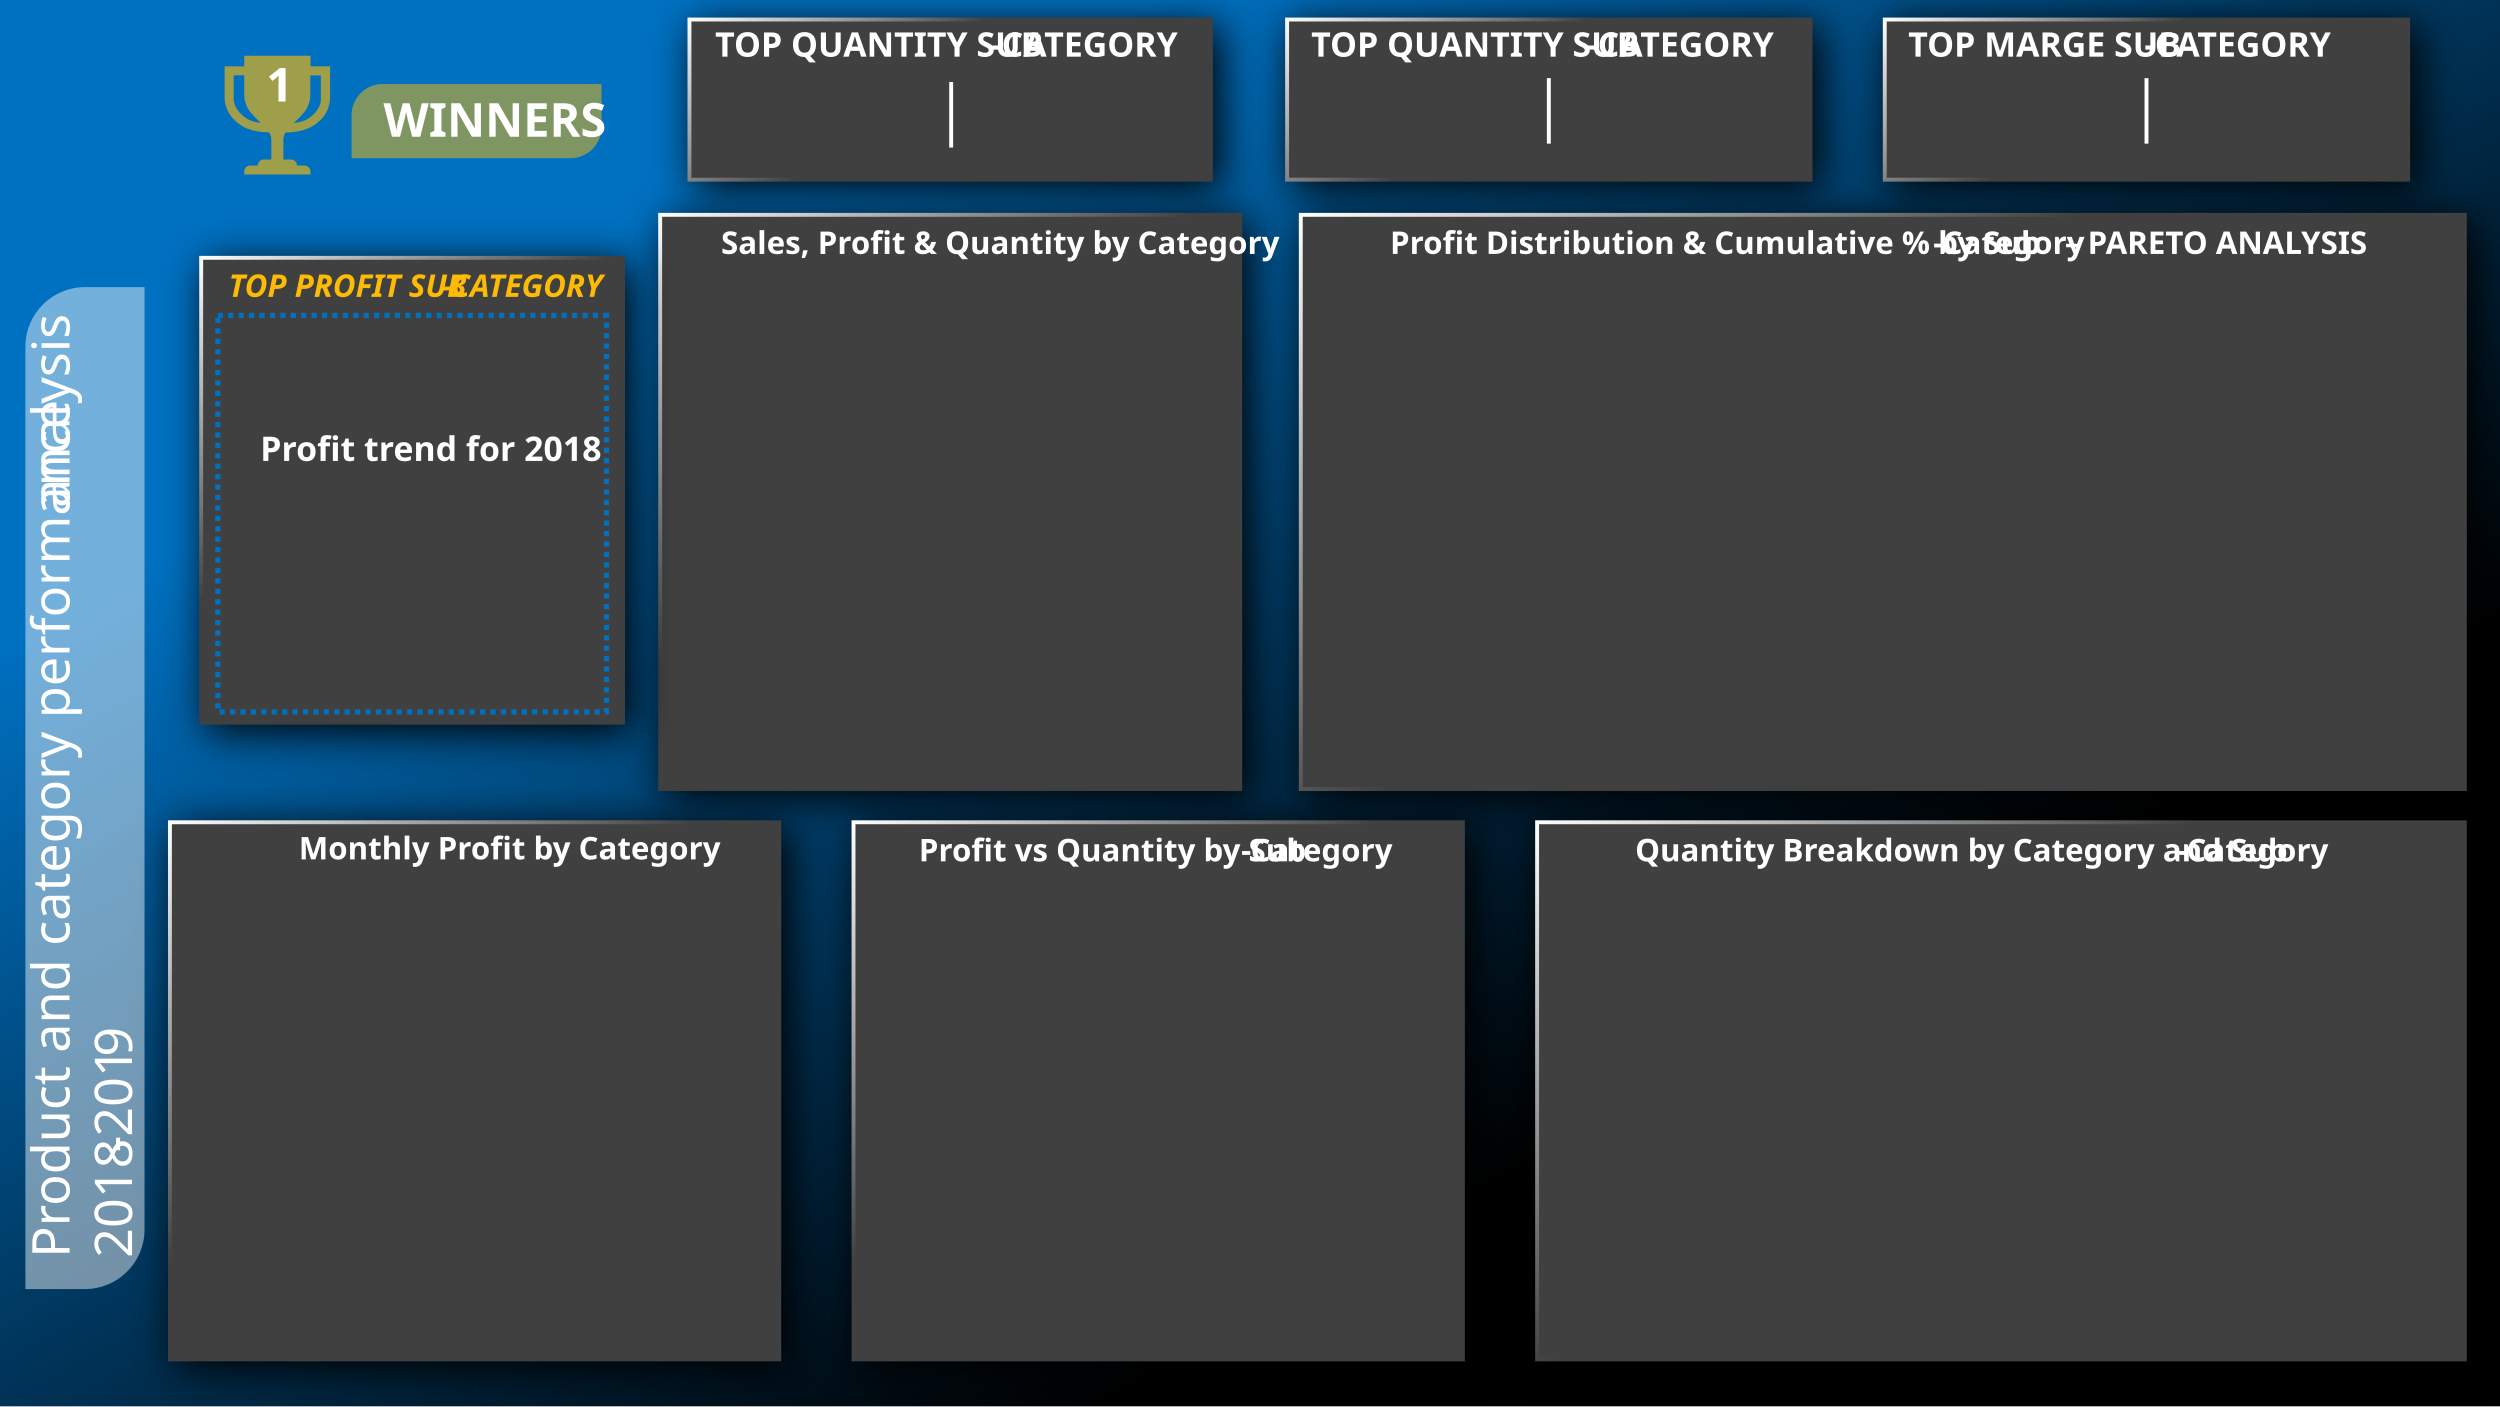
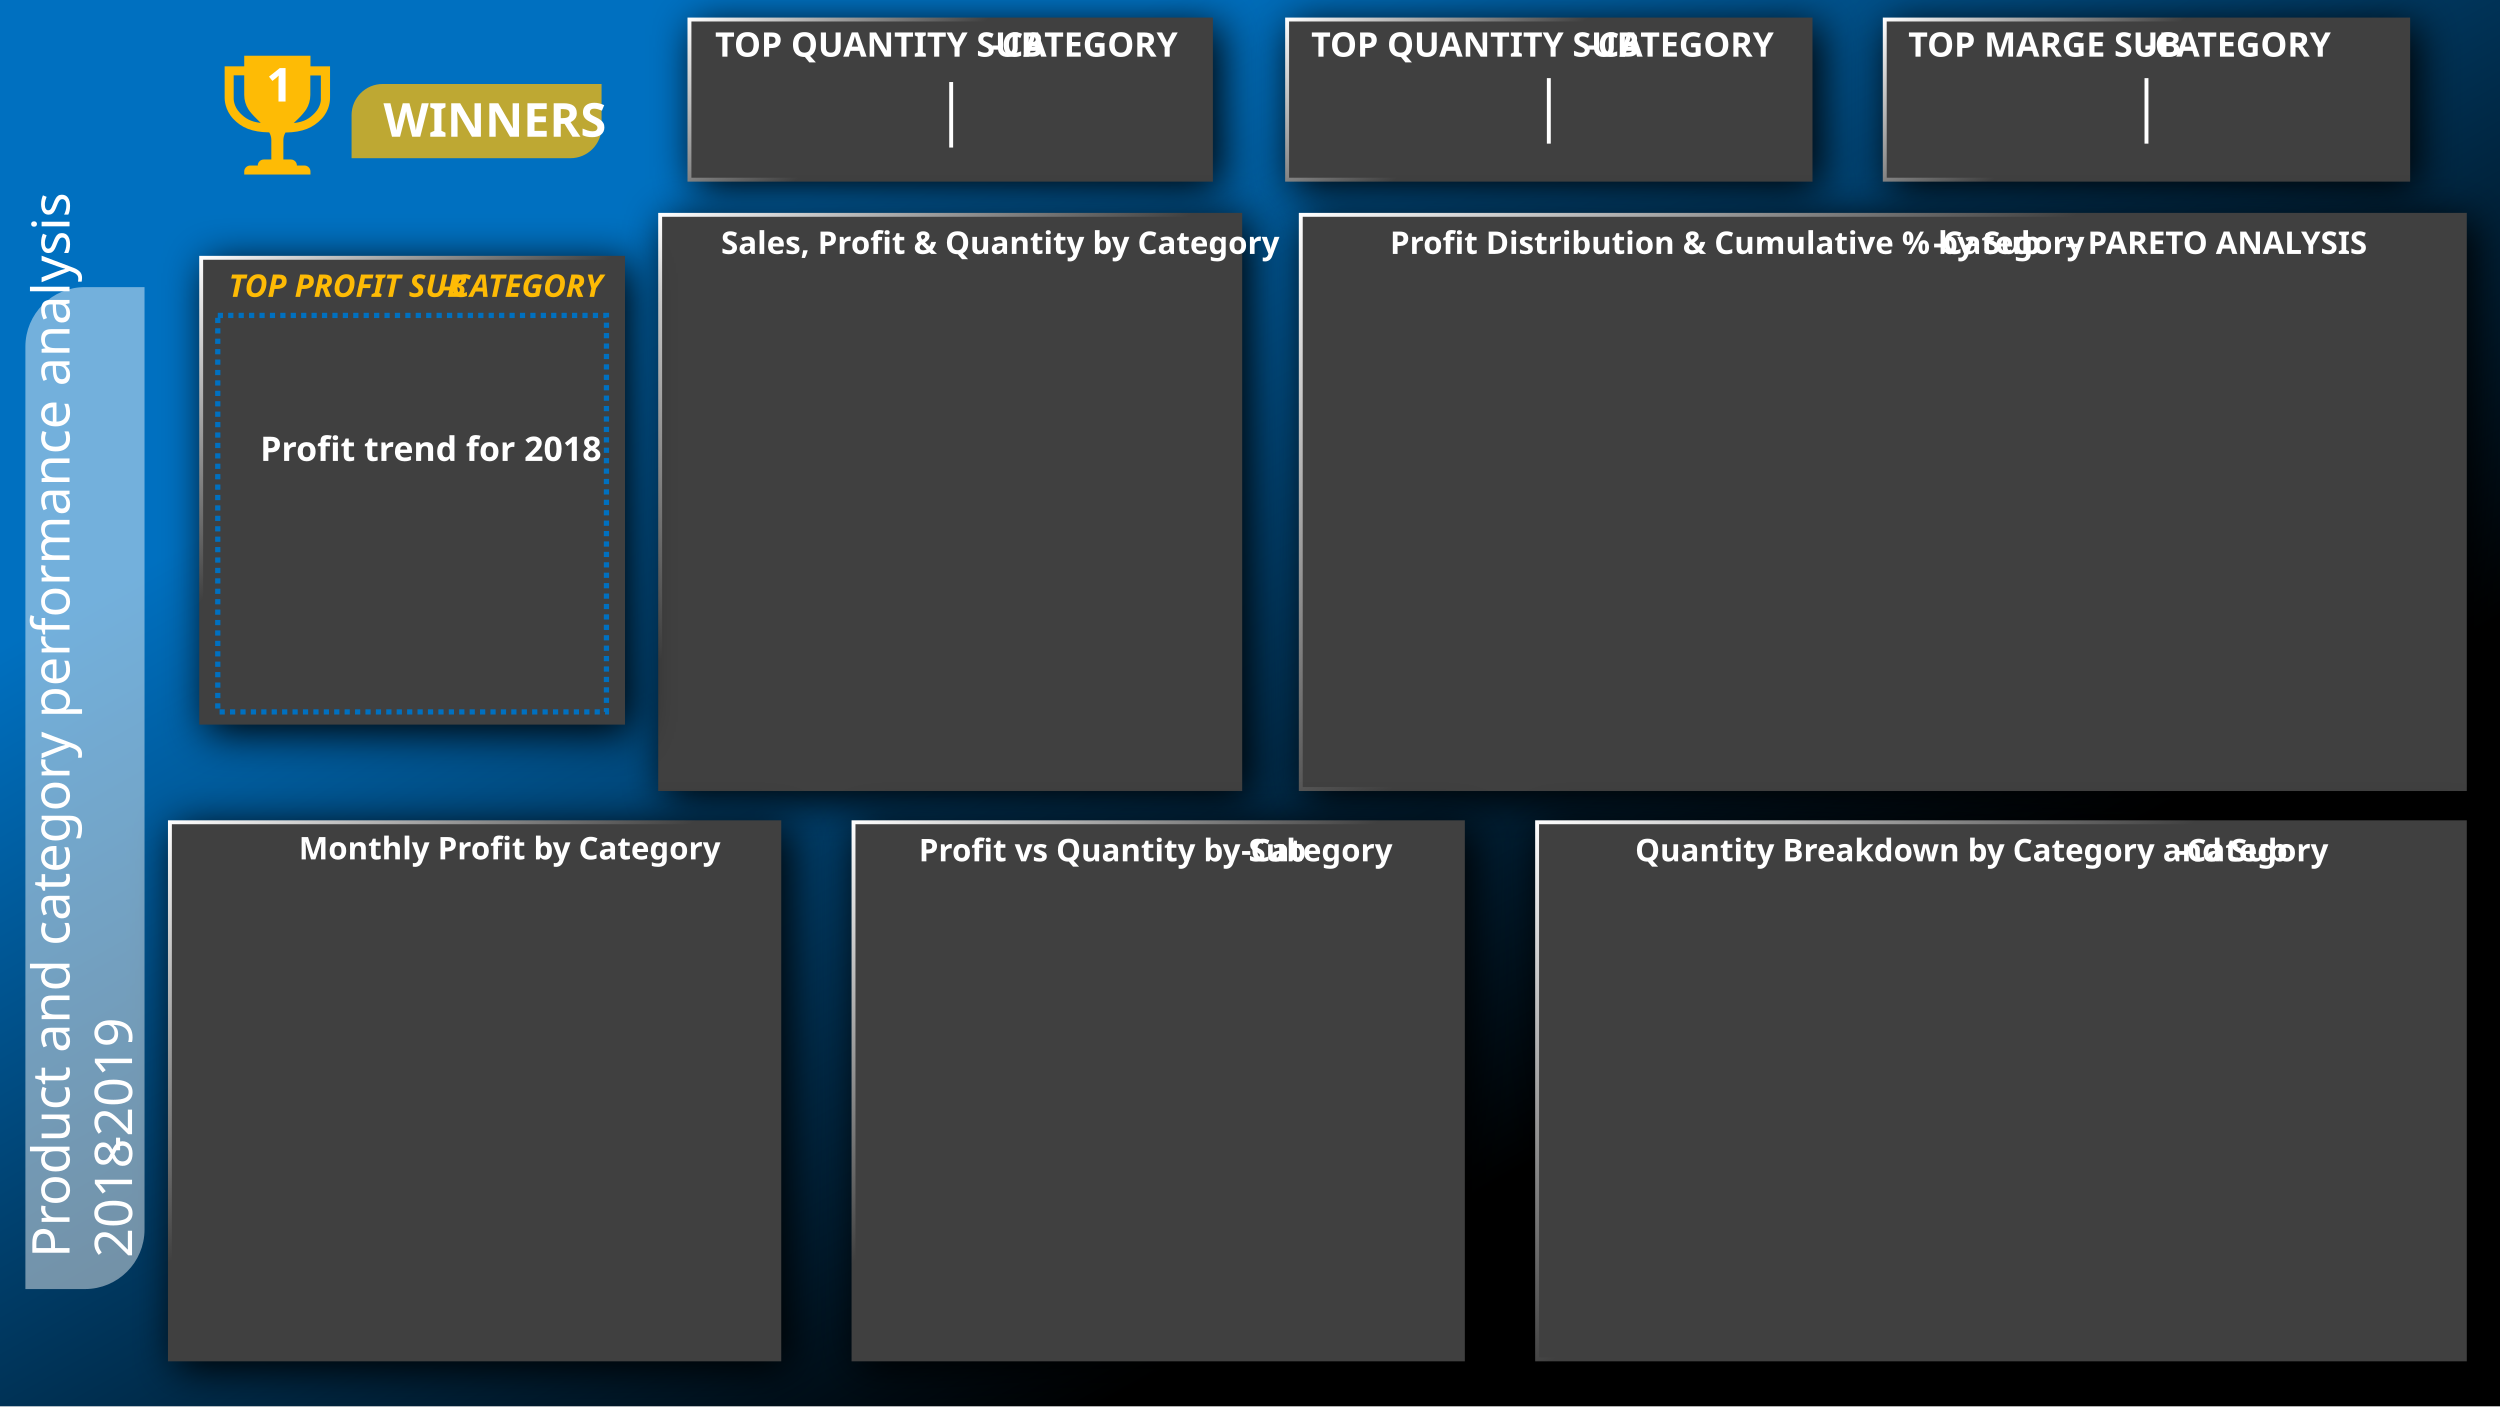
<svg xmlns="http://www.w3.org/2000/svg" width="1280" height="720" overflow="hidden">
  <defs>
    <filter id="fx0" x="-10%" y="-10%" width="120%" height="120%" filterUnits="userSpaceOnUse" primitiveUnits="userSpaceOnUse">
      <feComponentTransfer color-interpolation-filters="sRGB">
        <feFuncR type="discrete" tableValues="0 0" />
        <feFuncG type="discrete" tableValues="0 0" />
        <feFuncB type="discrete" tableValues="0 0" />
        <feFuncA type="linear" slope="1" intercept="0" />
      </feComponentTransfer>
      <feGaussianBlur stdDeviation="5.349 5.333" />
    </filter>
    <filter id="fx1" x="-10%" y="-10%" width="120%" height="120%" filterUnits="userSpaceOnUse" primitiveUnits="userSpaceOnUse">
      <feComponentTransfer color-interpolation-filters="sRGB">
        <feFuncR type="discrete" tableValues="0 0" />
        <feFuncG type="discrete" tableValues="0 0" />
        <feFuncB type="discrete" tableValues="0 0" />
        <feFuncA type="linear" slope="1" intercept="0" />
      </feComponentTransfer>
      <feGaussianBlur stdDeviation="5.333 5.333" />
    </filter>
    <filter id="fx2" x="-10%" y="-10%" width="120%" height="120%" filterUnits="userSpaceOnUse" primitiveUnits="userSpaceOnUse">
      <feComponentTransfer color-interpolation-filters="sRGB">
        <feFuncR type="discrete" tableValues="0 0" />
        <feFuncG type="discrete" tableValues="0 0" />
        <feFuncB type="discrete" tableValues="0 0" />
        <feFuncA type="linear" slope="1" intercept="0" />
      </feComponentTransfer>
      <feGaussianBlur stdDeviation="5.333 5.333" />
    </filter>
    <filter id="fx3" x="-10%" y="-10%" width="120%" height="120%" filterUnits="userSpaceOnUse" primitiveUnits="userSpaceOnUse">
      <feComponentTransfer color-interpolation-filters="sRGB">
        <feFuncR type="discrete" tableValues="0 0" />
        <feFuncG type="discrete" tableValues="0 0" />
        <feFuncB type="discrete" tableValues="0 0" />
        <feFuncA type="linear" slope="1" intercept="0" />
      </feComponentTransfer>
      <feGaussianBlur stdDeviation="5.348 5.333" />
    </filter>
    <filter id="fx4" x="-10%" y="-10%" width="120%" height="120%" filterUnits="userSpaceOnUse" primitiveUnits="userSpaceOnUse">
      <feComponentTransfer color-interpolation-filters="sRGB">
        <feFuncR type="discrete" tableValues="0 0" />
        <feFuncG type="discrete" tableValues="0 0" />
        <feFuncB type="discrete" tableValues="0 0" />
        <feFuncA type="linear" slope="1" intercept="0" />
      </feComponentTransfer>
      <feGaussianBlur stdDeviation="5.333 5.333" />
    </filter>
    <filter id="fx5" x="-10%" y="-10%" width="120%" height="120%" filterUnits="userSpaceOnUse" primitiveUnits="userSpaceOnUse">
      <feComponentTransfer color-interpolation-filters="sRGB">
        <feFuncR type="discrete" tableValues="0 0" />
        <feFuncG type="discrete" tableValues="0 0" />
        <feFuncB type="discrete" tableValues="0 0" />
        <feFuncA type="linear" slope="1" intercept="0" />
      </feComponentTransfer>
      <feGaussianBlur stdDeviation="5.343 5.349" />
    </filter>
    <filter id="fx6" x="-10%" y="-10%" width="120%" height="120%" filterUnits="userSpaceOnUse" primitiveUnits="userSpaceOnUse">
      <feComponentTransfer color-interpolation-filters="sRGB">
        <feFuncR type="discrete" tableValues="0 0" />
        <feFuncG type="discrete" tableValues="0 0" />
        <feFuncB type="discrete" tableValues="0 0" />
        <feFuncA type="linear" slope="1" intercept="0" />
      </feComponentTransfer>
      <feGaussianBlur stdDeviation="5.333 5.349" />
    </filter>
    <filter id="fx7" x="-10%" y="-10%" width="120%" height="120%" filterUnits="userSpaceOnUse" primitiveUnits="userSpaceOnUse">
      <feComponentTransfer color-interpolation-filters="sRGB">
        <feFuncR type="discrete" tableValues="0 0" />
        <feFuncG type="discrete" tableValues="0 0" />
        <feFuncB type="discrete" tableValues="0 0" />
        <feFuncA type="linear" slope="1" intercept="0" />
      </feComponentTransfer>
      <feGaussianBlur stdDeviation="5.333 5.349" />
    </filter>
    <filter id="fx8" x="-10%" y="-10%" width="120%" height="120%" filterUnits="userSpaceOnUse" primitiveUnits="userSpaceOnUse">
      <feComponentTransfer color-interpolation-filters="sRGB">
        <feFuncR type="discrete" tableValues="0 0" />
        <feFuncG type="discrete" tableValues="0 0" />
        <feFuncB type="discrete" tableValues="0 0" />
        <feFuncA type="linear" slope="1" intercept="0" />
      </feComponentTransfer>
      <feGaussianBlur stdDeviation="5.333 5.333" />
    </filter>
    <clipPath id="clip9">
      <rect x="0" y="0" width="1280" height="720" />
    </clipPath>
    <linearGradient x1="332.344" y1="-186.944" x2="947.656" y2="906.944" gradientUnits="userSpaceOnUse" spreadMethod="reflect" id="fill10">
      <stop offset="0" stop-color="#0070C0" />
      <stop offset="0.23" stop-color="#0070C0" />
      <stop offset="0.72" />
      <stop offset="1" />
    </linearGradient>
    <clipPath id="clip11">
      <path d="M353 10 353 92 620 92 620 10ZM1.90735e-05 1.07288e-05 1280 1.07288e-05 1280 720 1.90735e-05 720Z" fill-rule="evenodd" clip-rule="evenodd" />
    </clipPath>
    <clipPath id="clip12">
      <rect x="0" y="0" width="168" height="75" />
    </clipPath>
    <linearGradient x1="410.247" y1="-39.875" x2="562.753" y2="141.875" gradientUnits="userSpaceOnUse" spreadMethod="reflect" id="stroke13">
      <stop offset="0" stop-color="#FFFFFF" />
      <stop offset="0.42" stop-color="#404040" />
      <stop offset="1" stop-color="#404040" />
    </linearGradient>
    <clipPath id="clip14">
      <path d="M659 10 659 92 927 92 927 10ZM1.90735e-05 1.07288e-05 1280 1.07288e-05 1280 720 1.90735e-05 720Z" fill-rule="evenodd" clip-rule="evenodd" />
    </clipPath>
    <linearGradient x1="716.54" y1="-40.121" x2="869.46" y2="142.121" gradientUnits="userSpaceOnUse" spreadMethod="reflect" id="stroke15">
      <stop offset="0" stop-color="#FFFFFF" />
      <stop offset="0.42" stop-color="#404040" />
      <stop offset="1" stop-color="#404040" />
    </linearGradient>
    <clipPath id="clip16">
      <path d="M965 10 965 92 1233 92 1233 10ZM1.90735e-05 1.07288e-05 1280 1.07288e-05 1280 720 1.90735e-05 720Z" fill-rule="evenodd" clip-rule="evenodd" />
    </clipPath>
    <linearGradient x1="1022.54" y1="-40.121" x2="1175.46" y2="142.121" gradientUnits="userSpaceOnUse" spreadMethod="reflect" id="stroke17">
      <stop offset="0" stop-color="#FFFFFF" />
      <stop offset="0.42" stop-color="#404040" />
      <stop offset="1" stop-color="#404040" />
    </linearGradient>
    <clipPath id="clip18">
      <path d="M338 110 338 404 635 404 635 110ZM1.90735e-05 1.07288e-05 1280 1.07288e-05 1280 720 1.90735e-05 720Z" fill-rule="evenodd" clip-rule="evenodd" />
    </clipPath>
    <clipPath id="clip19">
      <rect x="0" y="0" width="183" height="181" />
    </clipPath>
    <linearGradient x1="351.854" y1="96.536" x2="621.146" y2="417.464" gradientUnits="userSpaceOnUse" spreadMethod="reflect" id="stroke20">
      <stop offset="0" stop-color="#FFFFFF" />
      <stop offset="0.42" stop-color="#404040" />
      <stop offset="1" stop-color="#404040" />
    </linearGradient>
    <clipPath id="clip21">
      <path d="M666 110 666 404 1262 404 1262 110ZM1.90735e-05 1.07288e-05 1280 1.07288e-05 1280 720 1.90735e-05 720Z" fill-rule="evenodd" clip-rule="evenodd" />
    </clipPath>
    <linearGradient x1="767.585" y1="22.921" x2="1160.42" y2="491.079" gradientUnits="userSpaceOnUse" spreadMethod="reflect" id="stroke22">
      <stop offset="0" stop-color="#FFFFFF" />
      <stop offset="0.42" stop-color="#404040" />
      <stop offset="1" stop-color="#404040" />
    </linearGradient>
    <clipPath id="clip23">
      <path d="M787 421 787 696 1262 696 1262 421ZM1.90735e-05 1.07288e-05 1280 1.07288e-05 1280 720 1.90735e-05 720Z" fill-rule="evenodd" clip-rule="evenodd" />
    </clipPath>
    <clipPath id="clip24">
      <rect x="0" y="0" width="272" height="172" />
    </clipPath>
    <linearGradient x1="857.76" y1="359.787" x2="1191.24" y2="757.213" gradientUnits="userSpaceOnUse" spreadMethod="reflect" id="stroke25">
      <stop offset="0" stop-color="#FFFFFF" />
      <stop offset="0.42" stop-color="#404040" />
      <stop offset="1" stop-color="#404040" />
    </linearGradient>
    <clipPath id="clip26">
      <path d="M437 421 437 696 749 696 749 421ZM1.90735e-05 1.07288e-05 1280 1.07288e-05 1280 720 1.90735e-05 720Z" fill-rule="evenodd" clip-rule="evenodd" />
    </clipPath>
    <linearGradient x1="459.933" y1="399.917" x2="726.067" y2="717.083" gradientUnits="userSpaceOnUse" spreadMethod="reflect" id="stroke27">
      <stop offset="0" stop-color="#FFFFFF" />
      <stop offset="0.42" stop-color="#404040" />
      <stop offset="1" stop-color="#404040" />
    </linearGradient>
    <clipPath id="clip28">
      <path d="M87 421 87 696 399 696 399 421ZM1.90735e-05 1.07288e-05 1280 1.07288e-05 1280 720 1.90735e-05 720Z" fill-rule="evenodd" clip-rule="evenodd" />
    </clipPath>
    <linearGradient x1="109.933" y1="399.917" x2="376.067" y2="717.083" gradientUnits="userSpaceOnUse" spreadMethod="reflect" id="stroke29">
      <stop offset="0" stop-color="#FFFFFF" />
      <stop offset="0.42" stop-color="#404040" />
      <stop offset="1" stop-color="#404040" />
    </linearGradient>
    <clipPath id="clip30">
      <path d="M103 132 103 370 319 370 319 132ZM1.90735e-05 1.07288e-05 1280 1.07288e-05 1280 720 1.90735e-05 720Z" fill-rule="evenodd" clip-rule="evenodd" />
    </clipPath>
    <linearGradient x1="106.875" y1="126.909" x2="315.125" y2="375.091" gradientUnits="userSpaceOnUse" spreadMethod="reflect" id="stroke31">
      <stop offset="0" stop-color="#FFFFFF" />
      <stop offset="0.42" stop-color="#404040" />
      <stop offset="1" stop-color="#404040" />
    </linearGradient>
  </defs>
  <g clip-path="url(#clip9)">
    <rect x="0" y="0" width="1280" height="720" fill="url(#fill10)" />
    <g clip-path="url(#clip11)">
      <g filter="url(#fx0)" transform="matrix(1.99405 0 0 2 323 -20)">
        <g clip-path="url(#clip12)">
          <rect x="16.936" y="16.886" width="133.899" height="41" stroke="#FF0000" stroke-miterlimit="8" fill="#404040" />
        </g>
      </g>
    </g>
    <rect x="353" y="10" width="267" height="82" stroke="url(#stroke13)" stroke-width="2" stroke-miterlimit="8" fill="#404040" />
    <g clip-path="url(#clip14)">
      <g filter="url(#fx1)" transform="matrix(2 0 0 2 629 -20)">
        <g>
          <rect x="16.886" y="16.886" width="134" height="41" stroke="#FF0000" stroke-miterlimit="8" fill="#404040" />
        </g>
      </g>
    </g>
    <rect x="659" y="10" width="268" height="82" stroke="url(#stroke15)" stroke-width="2" stroke-miterlimit="8" fill="#404040" />
    <g clip-path="url(#clip16)">
      <g filter="url(#fx2)" transform="matrix(2 0 0 2 935 -20)">
        <g>
          <rect x="16.886" y="16.886" width="134" height="41" stroke="#FF0000" stroke-miterlimit="8" fill="#404040" />
        </g>
      </g>
    </g>
    <rect x="965" y="10" width="268" height="82" stroke="url(#stroke17)" stroke-width="2" stroke-miterlimit="8" fill="#404040" />
    <g clip-path="url(#clip18)">
      <g filter="url(#fx3)" transform="matrix(1.99454 0 0 2 308 80)">
        <g clip-path="url(#clip19)" transform="translate(2.84217e-14 0)">
          <rect x="16.932" y="16.886" width="148.907" height="147" stroke="#FF0000" stroke-miterlimit="8" fill="#404040" />
        </g>
      </g>
    </g>
    <rect x="338" y="110" width="297" height="294" stroke="url(#stroke20)" stroke-width="2" stroke-miterlimit="8" fill="#404040" />
    <g clip-path="url(#clip21)">
      <g filter="url(#fx4)" transform="matrix(2 0 0 2 636 80)">
        <g>
          <rect x="16.886" y="16.886" width="298" height="147" stroke="#FF0000" stroke-miterlimit="8" fill="#404040" />
        </g>
      </g>
    </g>
    <rect x="666" y="110" width="596" height="294" stroke="url(#stroke22)" stroke-width="2" stroke-miterlimit="8" fill="#404040" />
    <g clip-path="url(#clip23)">
      <g filter="url(#fx5)" transform="matrix(1.99632 0 0 1.99419 757 391)">
        <g clip-path="url(#clip24)" transform="translate(5.68434e-14 0)">
          <rect x="16.917" y="16.935" width="237.937" height="137.901" stroke="#FF0000" stroke-miterlimit="8" fill="#404040" />
        </g>
      </g>
    </g>
    <rect x="787" y="421" width="475" height="275" stroke="url(#stroke25)" stroke-width="2" stroke-miterlimit="8" fill="#404040" />
    <g clip-path="url(#clip26)">
      <g filter="url(#fx6)" transform="matrix(2 0 0 1.99419 407 391)">
        <g>
          <rect x="16.886" y="16.935" width="156" height="137.901" stroke="#FF0000" stroke-miterlimit="8" fill="#404040" />
        </g>
      </g>
    </g>
    <rect x="437" y="421" width="312" height="275" stroke="url(#stroke27)" stroke-width="2" stroke-miterlimit="8" fill="#404040" />
    <g clip-path="url(#clip28)">
      <g filter="url(#fx7)" transform="matrix(2 0 0 1.99419 57 391)">
        <g>
          <rect x="16.886" y="16.935" width="156" height="137.901" stroke="#FF0000" stroke-miterlimit="8" fill="#404040" />
        </g>
      </g>
    </g>
    <rect x="87" y="421" width="312" height="275" stroke="url(#stroke29)" stroke-width="2" stroke-miterlimit="8" fill="#404040" />
-     <text fill="#FFFFFF" font-family="Calibri,Calibri_MSFontService,sans-serif" font-weight="400" font-size="26.667" transform="matrix(-1.83697e-16 -1 1 -1.83697e-16 35.6023 644)">Product and category performance</text>
-     <text fill="#FFFFFF" font-family="Calibri,Calibri_MSFontService,sans-serif" font-weight="400" font-size="26.667" transform="matrix(-1.83697e-16 -1 1 -1.83697e-16 35.6023 260)">analysis</text>
+     <text fill="#FFFFFF" font-family="Calibri,Calibri_MSFontService,sans-serif" font-weight="400" font-size="26.667" transform="matrix(-1.83697e-16 -1 1 -1.83697e-16 35.6023 644)">Product and category performance analysis</text>
    <text fill="#FFFFFF" font-family="Calibri,Calibri_MSFontService,sans-serif" font-weight="400" font-size="26.667" transform="matrix(-1.83697e-16 -1 1 -1.83697e-16 67.6023 644)">2018</text>
    <text fill="#FFFFFF" font-family="Calibri,Calibri_MSFontService,sans-serif" font-weight="400" font-size="26.667" transform="matrix(-1.83697e-16 -1 1 -1.83697e-16 67.6023 590)">-</text>
-     <text fill="#FFFFFF" font-family="Calibri,Calibri_MSFontService,sans-serif" font-weight="400" font-size="26.667" transform="matrix(-1.83697e-16 -1 1 -1.83697e-16 67.6023 582)">201</text>
-     <text fill="#FFFFFF" font-family="Calibri,Calibri_MSFontService,sans-serif" font-weight="400" font-size="26.667" transform="matrix(-1.83697e-16 -1 1 -1.83697e-16 67.6023 541)">9</text>
+     <text fill="#FFFFFF" font-family="Calibri,Calibri_MSFontService,sans-serif" font-weight="400" font-size="26.667" transform="matrix(-1.83697e-16 -1 1 -1.83697e-16 67.6023 582)">2019</text>
    <path d="M43.5 147 74 147 74 629.5C74 646.345 60.345 660.001 43.5 660.001L13 660 13 177.5C13 160.655 26.655 147 43.5 147Z" fill="#FFFFFF" fill-rule="evenodd" fill-opacity="0.451" />
    <g clip-path="url(#clip30)">
      <g filter="url(#fx8)" transform="matrix(2 0 0 2 73 102)">
        <g>
          <rect x="16.886" y="16.886" width="108" height="119" stroke="#FF0000" stroke-miterlimit="8" fill="#404040" />
        </g>
      </g>
    </g>
    <rect x="103" y="132" width="216" height="238" stroke="url(#stroke31)" stroke-width="2" stroke-miterlimit="8" fill="#404040" />
    <text fill="#FEBB05" font-family="Calibri,Calibri_MSFontService,sans-serif" font-style="italic" font-weight="700" font-size="16" transform="translate(117.073 152)">TOP PROFIT SUB</text>
    <text fill="#FEBB05" font-family="Calibri,Calibri_MSFontService,sans-serif" font-style="italic" font-weight="700" font-size="16" transform="translate(225.98 152)">-</text>
    <text fill="#FEBB05" font-family="Calibri,Calibri_MSFontService,sans-serif" font-style="italic" font-weight="700" font-size="16" transform="translate(230.813 152)">CATEGORY</text>
    <text fill="#FFFFFF" font-family="Calibri,Calibri_MSFontService,sans-serif" font-weight="700" font-size="17.333" transform="translate(671.316 29)">TOP QUANTITY SUB</text>
    <text fill="#FFFFFF" font-family="Calibri,Calibri_MSFontService,sans-serif" font-weight="700" font-size="17.333" transform="translate(812.716 29)">-</text>
    <text fill="#FFFFFF" font-family="Calibri,Calibri_MSFontService,sans-serif" font-weight="700" font-size="17.333" transform="translate(818.05 29)">CATEGORY</text>
    <text fill="#FFFFFF" font-family="Calibri,Calibri_MSFontService,sans-serif" font-weight="700" font-size="17.333" transform="translate(977.028 29)">TOP MARGE SUB</text>
    <text fill="#FFFFFF" font-family="Calibri,Calibri_MSFontService,sans-serif" font-weight="700" font-size="17.333" transform="translate(1097.93 29)">-</text>
    <text fill="#FFFFFF" font-family="Calibri,Calibri_MSFontService,sans-serif" font-weight="700" font-size="17.333" transform="translate(1103.26 29)">CATEGORY</text>
    <text fill="#FFFFFF" font-family="Calibri,Calibri_MSFontService,sans-serif" font-weight="700" font-size="17.333" transform="translate(366.129 29)">TOP QUANTITY SUB</text>
    <text fill="#FFFFFF" font-family="Calibri,Calibri_MSFontService,sans-serif" font-weight="700" font-size="17.333" transform="translate(507.529 29)">-</text>
    <text fill="#FFFFFF" font-family="Calibri,Calibri_MSFontService,sans-serif" font-weight="700" font-size="17.333" transform="translate(512.862 29)">CATEGORY</text>
    <g>
      <g>
        <g>
-           <path d="M161.194 57.844C158.496 60.619 155.952 62.392 150.402 63.008 151.867 61.544 153.562 60.079 155.027 58.306 155.644 57.612 156.8 56.071 156.8 55.994 158.11 53.835 158.881 51.369 158.881 48.671L158.881 38.65 164.277 38.65 164.277 50.367C164.354 50.521 164.508 54.375 161.194 57.844ZM122.883 57.844C119.492 54.375 119.646 50.521 119.646 50.367L119.646 38.573 125.042 38.573 125.042 48.594C125.042 51.292 125.812 53.758 127.123 55.917 127.123 55.994 128.279 57.612 128.896 58.229 130.438 60.002 132.056 61.467 133.521 62.931 128.125 62.315 125.504 60.542 122.883 57.844ZM168.979 50.135 168.979 33.948 158.958 33.948 158.958 28.552 142 28.552 125.042 28.552 125.042 33.948 115.021 33.948 115.021 50.058C115.021 50.829 115.021 56.148 119.415 60.85 123.654 65.321 128.819 67.633 137.837 67.787 138.531 68.944 138.917 70.254 138.917 71.642L138.917 81.662 135.062 81.662C133.367 81.662 131.979 83.05 131.979 84.746L128.125 84.746C126.429 84.746 125.042 86.133 125.042 87.829L125.042 89.371 158.958 89.371 158.958 87.829C158.958 86.133 157.571 84.746 155.875 84.746L152.021 84.746C152.021 83.05 150.633 81.662 148.938 81.662L145.083 81.662 145.083 71.719C145.083 70.331 145.469 69.021 146.163 67.865 155.181 67.71 160.346 65.321 164.585 60.927 168.979 56.302 168.979 50.906 168.979 50.135Z" fill="#FEBB05" fill-opacity="0.623" />
+           <path d="M161.194 57.844C158.496 60.619 155.952 62.392 150.402 63.008 151.867 61.544 153.562 60.079 155.027 58.306 155.644 57.612 156.8 56.071 156.8 55.994 158.11 53.835 158.881 51.369 158.881 48.671L158.881 38.65 164.277 38.65 164.277 50.367C164.354 50.521 164.508 54.375 161.194 57.844ZM122.883 57.844C119.492 54.375 119.646 50.521 119.646 50.367L119.646 38.573 125.042 38.573 125.042 48.594C125.042 51.292 125.812 53.758 127.123 55.917 127.123 55.994 128.279 57.612 128.896 58.229 130.438 60.002 132.056 61.467 133.521 62.931 128.125 62.315 125.504 60.542 122.883 57.844ZM168.979 50.135 168.979 33.948 158.958 33.948 158.958 28.552 142 28.552 125.042 28.552 125.042 33.948 115.021 33.948 115.021 50.058C115.021 50.829 115.021 56.148 119.415 60.85 123.654 65.321 128.819 67.633 137.837 67.787 138.531 68.944 138.917 70.254 138.917 71.642L138.917 81.662 135.062 81.662C133.367 81.662 131.979 83.05 131.979 84.746L128.125 84.746C126.429 84.746 125.042 86.133 125.042 87.829L125.042 89.371 158.958 89.371 158.958 87.829C158.958 86.133 157.571 84.746 155.875 84.746L152.021 84.746C152.021 83.05 150.633 81.662 148.938 81.662L145.083 81.662 145.083 71.719C145.083 70.331 145.469 69.021 146.163 67.865 155.181 67.71 160.346 65.321 164.585 60.927 168.979 56.302 168.979 50.906 168.979 50.135Z" fill="#FEBB05" />
        </g>
      </g>
    </g>
    <text fill="#FFFFFF" font-family="Calibri,Calibri_MSFontService,sans-serif" font-weight="700" font-size="24" transform="translate(136.303 52)">1</text>
    <rect x="111.5" y="161.5" width="199" height="203" stroke="#0070C0" stroke-width="2.667" stroke-miterlimit="8" stroke-dasharray="2.667 2.667" fill="none" />
    <text fill="#FFFFFF" font-family="Calibri,Calibri_MSFontService,sans-serif" font-weight="700" font-size="17.333" transform="translate(133.231 236)">Profit trend for 2018</text>
    <path d="M487 42 487 75.543" stroke="#FFFFFF" stroke-width="2" stroke-miterlimit="8" fill="none" fill-rule="evenodd" />
    <path d="M793 40 793 73.543" stroke="#FFFFFF" stroke-width="2" stroke-miterlimit="8" fill="none" fill-rule="evenodd" />
    <path d="M1099 40 1099 73.543" stroke="#FFFFFF" stroke-width="2" stroke-miterlimit="8" fill="none" fill-rule="evenodd" />
    <text fill="#FFFFFF" font-family="Calibri,Calibri_MSFontService,sans-serif" font-weight="700" font-size="16" transform="translate(369.178 130)">Sales, Profit &amp; Quantity by Category</text>
    <text fill="#FFFFFF" font-family="Calibri,Calibri_MSFontService,sans-serif" font-weight="700" font-size="16" transform="translate(711.695 130)">Profit Distribution &amp; Cumulative % by Sub</text>
    <text fill="#FFFFFF" font-family="Calibri,Calibri_MSFontService,sans-serif" font-weight="700" font-size="16" transform="translate(989.775 130)">-</text>
    <text fill="#FFFFFF" font-family="Calibri,Calibri_MSFontService,sans-serif" font-weight="700" font-size="16" transform="translate(994.608 130)">Category</text>
    <text fill="#FFFFFF" font-family="Calibri,Calibri_MSFontService,sans-serif" font-weight="700" font-size="16" transform="translate(1057.19 130)">–</text>
    <text fill="#FFFFFF" font-family="Calibri,Calibri_MSFontService,sans-serif" font-weight="700" font-size="16" transform="translate(1068.85 130)">PARETO ANALYSIS</text>
    <text fill="#FFFFFF" font-family="Calibri,Calibri_MSFontService,sans-serif" font-weight="700" font-size="16" transform="translate(152.989 440)">Monthly Profit by Category</text>
    <text fill="#FFFFFF" font-family="Calibri,Calibri_MSFontService,sans-serif" font-weight="700" font-size="16" transform="translate(470.438 441)">Profit vs Quantity by Sub</text>
    <text fill="#FFFFFF" font-family="Calibri,Calibri_MSFontService,sans-serif" font-weight="700" font-size="16" transform="translate(635.464 441)">-</text>
    <text fill="#FFFFFF" font-family="Calibri,Calibri_MSFontService,sans-serif" font-weight="700" font-size="16" transform="translate(640.298 441)">Category</text>
    <text fill="#FFFFFF" font-family="Calibri,Calibri_MSFontService,sans-serif" font-weight="700" font-size="16" transform="translate(837.186 441)">Quantity Breakdown by Category and Sub</text>
    <text fill="#FFFFFF" font-family="Calibri,Calibri_MSFontService,sans-serif" font-weight="700" font-size="16" transform="translate(1114.63 441)">-</text>
    <text fill="#FFFFFF" font-family="Calibri,Calibri_MSFontService,sans-serif" font-weight="700" font-size="16" transform="translate(1119.46 441)">Category</text>
-     <path d="M195.954 43 308 43 308 65.046C308 73.857 300.857 81 292.046 81L180 81 180 58.954C180 50.143 187.143 43 195.954 43Z" fill="#FEBB05" fill-rule="evenodd" fill-opacity="0.502" />
+     <path d="M195.954 43 308 43 308 65.046C308 73.857 300.857 81 292.046 81L180 81 180 58.954C180 50.143 187.143 43 195.954 43Z" fill="#FEBB05" fill-rule="evenodd" fill-opacity="0.749" />
    <text fill="#FFFFFF" font-family="Calibri,Calibri_MSFontService,sans-serif" font-weight="700" font-size="24" transform="translate(196.323 70)">WINNERS</text>
  </g>
</svg>
